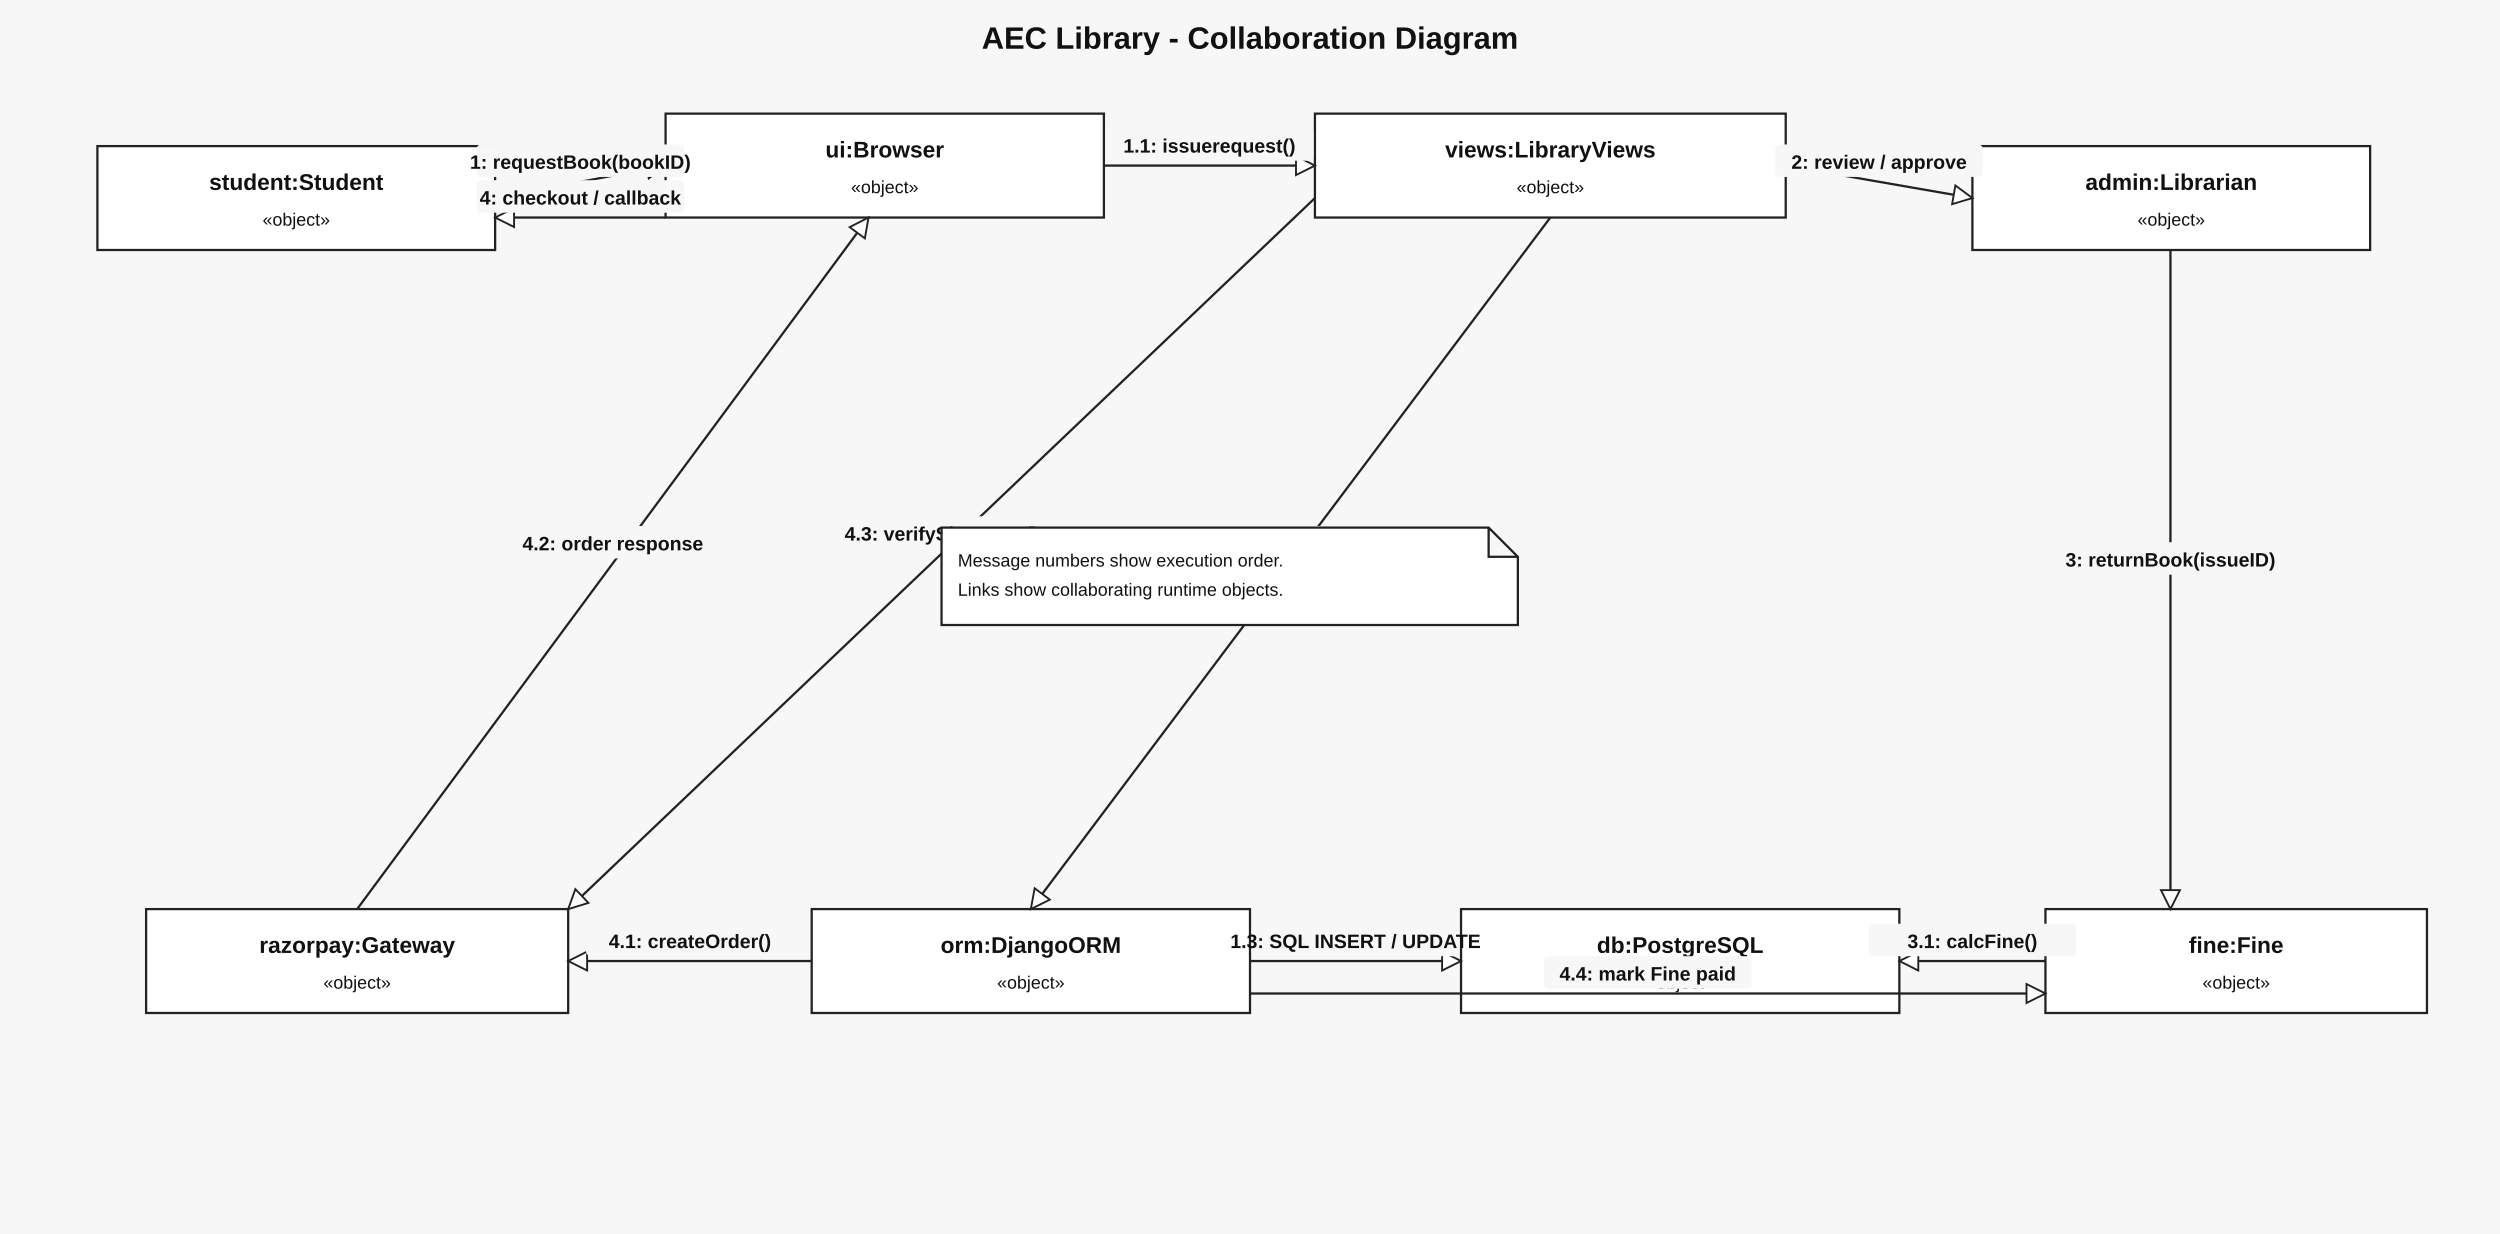
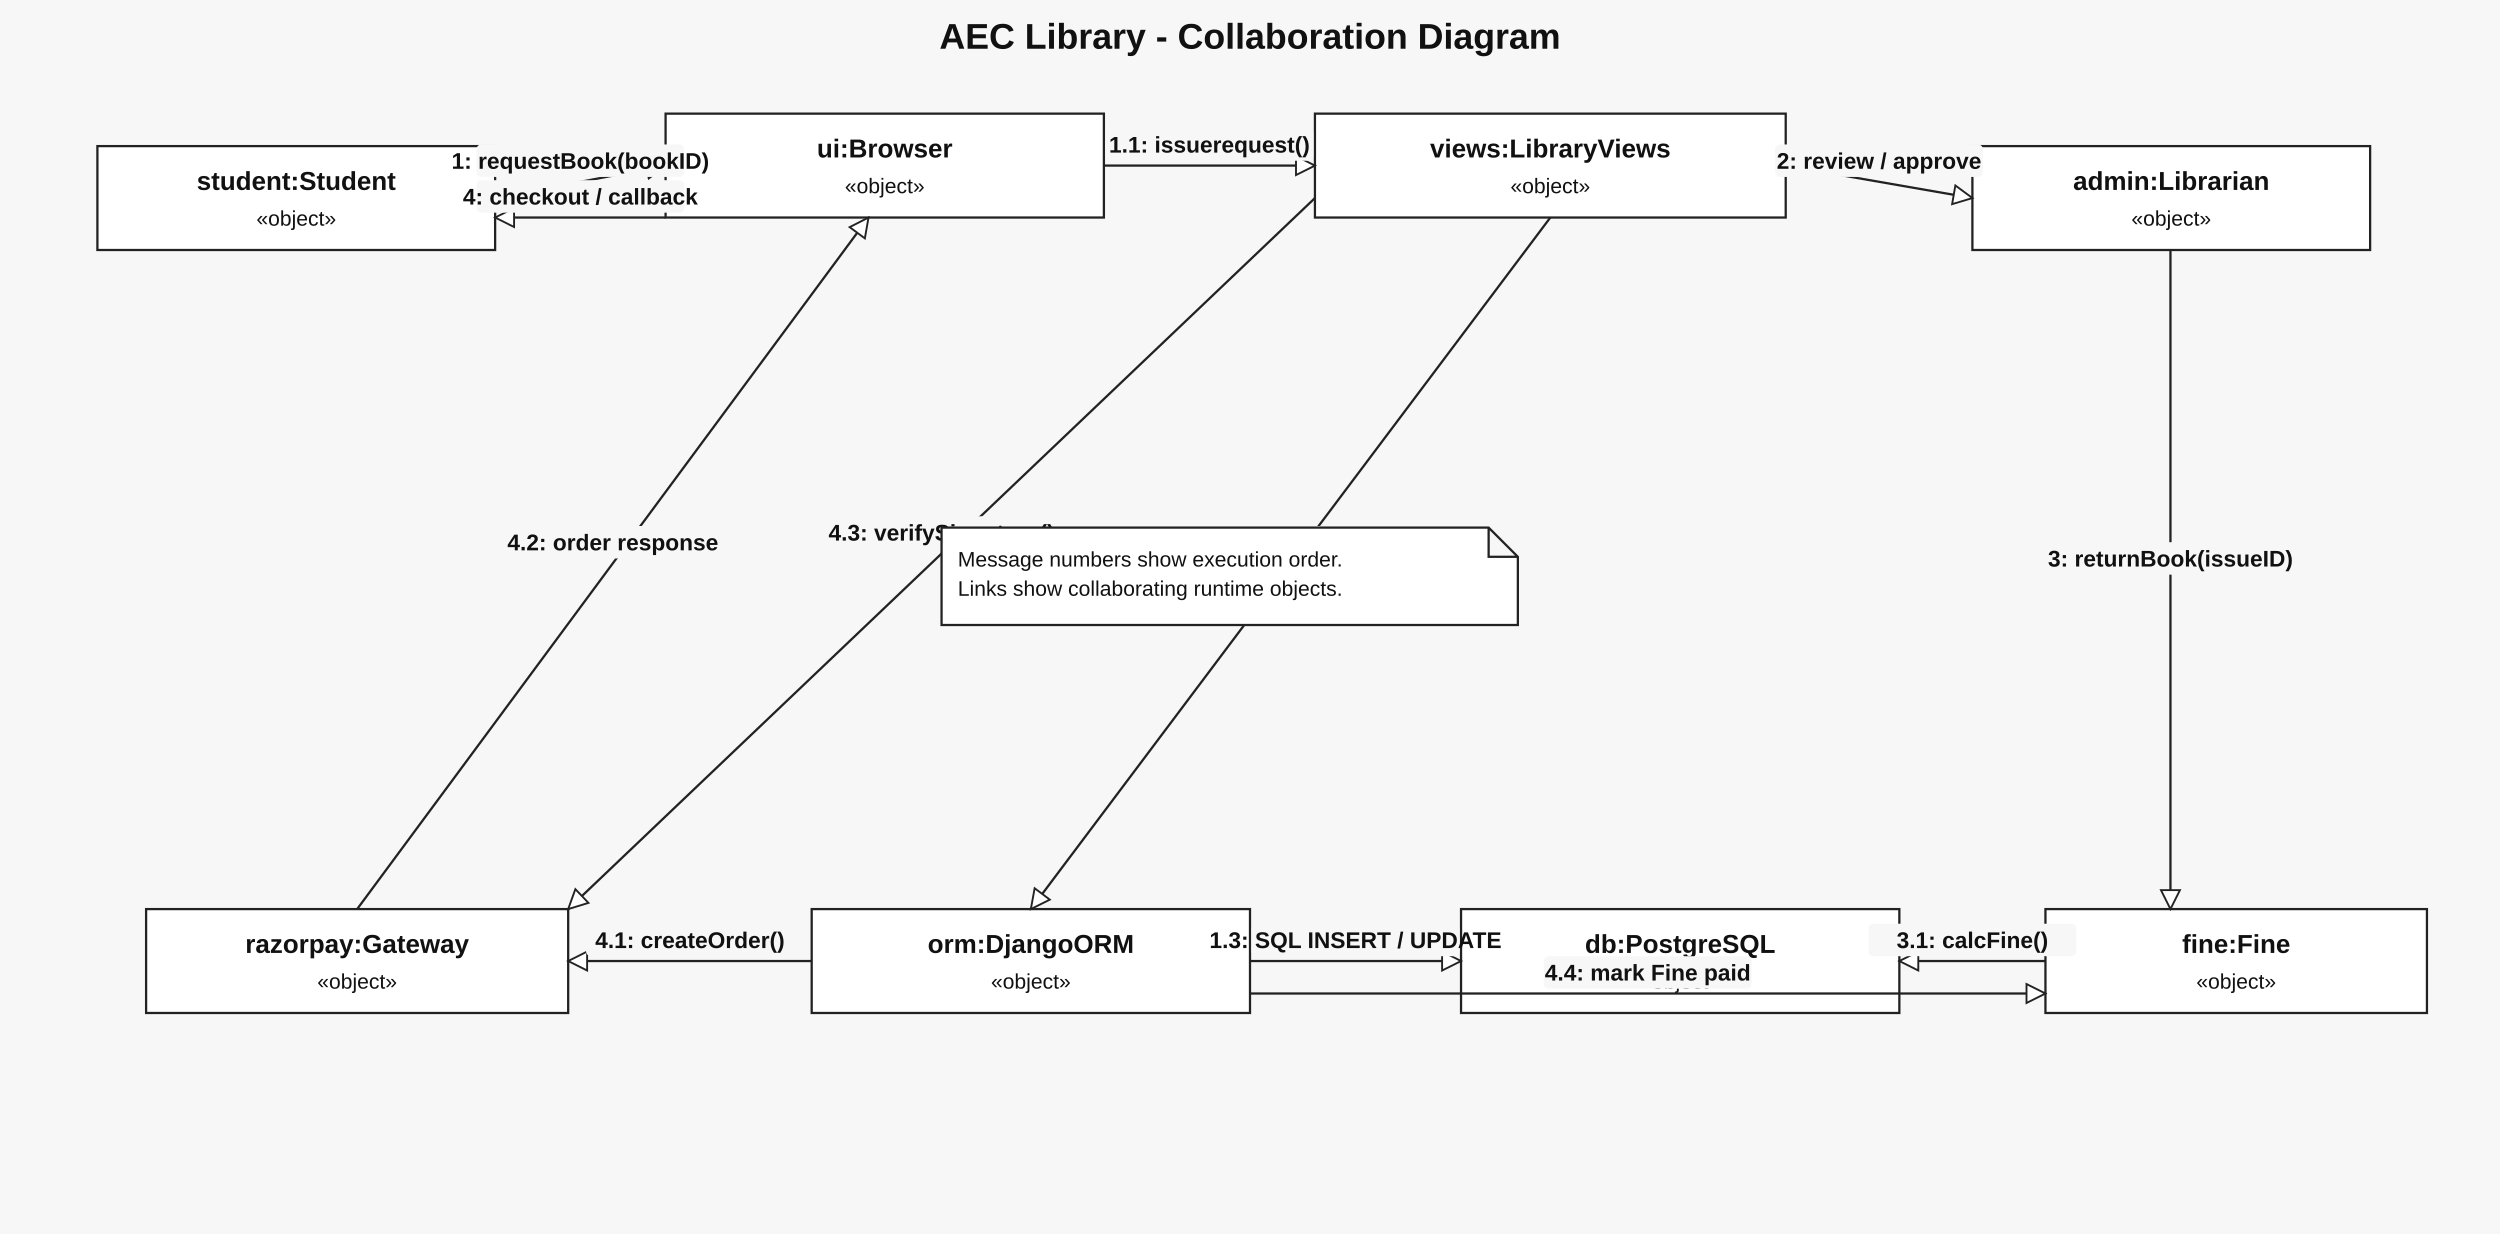
<svg xmlns="http://www.w3.org/2000/svg" width="1540" height="760" viewBox="0 0 1540 760" role="img" aria-label="AEC Library - Collaboration Diagram">
  <defs>
    <marker id="arrow" viewBox="0 0 10 10" refX="9" refY="5" markerWidth="7" markerHeight="7" orient="auto">
      <path d="M0,0 L10,5 L0,10 z" fill="#222" />
    </marker>
    <marker id="open" viewBox="0 0 12 12" refX="11" refY="6" markerWidth="10" markerHeight="10" orient="auto">
      <path d="M1,1 L11,6 L1,11 z" fill="#fff" stroke="#222" />
    </marker>
  </defs>
  <rect width="100%" height="100%" fill="#f7f7f7" />
  <g font-family="Arial,Helvetica,sans-serif" stroke="#222" stroke-width="1.4">
-     <text x="770.0" y="30" font-size="19" text-anchor="middle" font-weight="bold" fill="#111" stroke="none">AEC Library - Collaboration Diagram</text>
+     <text x="770.0" y="30" font-size="22" text-anchor="middle" font-weight="bold" fill="#111" stroke="none">AEC Library - Collaboration Diagram</text>
    <rect x="60" y="90" width="245" height="64" fill="#fff" />
-     <text x="182.5" y="117" font-size="14" text-anchor="middle" font-weight="bold" fill="#111" stroke="none">student:Student</text>
-     <text x="182.5" y="139" font-size="11" text-anchor="middle" font-weight="normal" fill="#111" stroke="none">«object»</text>
+     <text x="182.5" y="117" font-size="16" text-anchor="middle" font-weight="bold" fill="#111" stroke="none">student:Student</text>
+     <text x="182.5" y="139" font-size="13" text-anchor="middle" font-weight="normal" fill="#111" stroke="none">«object»</text>
    <rect x="410" y="70" width="270" height="64" fill="#fff" />
-     <text x="545.0" y="97" font-size="14" text-anchor="middle" font-weight="bold" fill="#111" stroke="none">ui:Browser</text>
-     <text x="545.0" y="119" font-size="11" text-anchor="middle" font-weight="normal" fill="#111" stroke="none">«object»</text>
+     <text x="545.0" y="97" font-size="16" text-anchor="middle" font-weight="bold" fill="#111" stroke="none">ui:Browser</text>
+     <text x="545.0" y="119" font-size="13" text-anchor="middle" font-weight="normal" fill="#111" stroke="none">«object»</text>
    <rect x="810" y="70" width="290" height="64" fill="#fff" />
-     <text x="955.0" y="97" font-size="14" text-anchor="middle" font-weight="bold" fill="#111" stroke="none">views:LibraryViews</text>
-     <text x="955.0" y="119" font-size="11" text-anchor="middle" font-weight="normal" fill="#111" stroke="none">«object»</text>
+     <text x="955.0" y="97" font-size="16" text-anchor="middle" font-weight="bold" fill="#111" stroke="none">views:LibraryViews</text>
+     <text x="955.0" y="119" font-size="13" text-anchor="middle" font-weight="normal" fill="#111" stroke="none">«object»</text>
    <rect x="1215" y="90" width="245" height="64" fill="#fff" />
-     <text x="1337.5" y="117" font-size="14" text-anchor="middle" font-weight="bold" fill="#111" stroke="none">admin:Librarian</text>
-     <text x="1337.5" y="139" font-size="11" text-anchor="middle" font-weight="normal" fill="#111" stroke="none">«object»</text>
+     <text x="1337.5" y="117" font-size="16" text-anchor="middle" font-weight="bold" fill="#111" stroke="none">admin:Librarian</text>
+     <text x="1337.5" y="139" font-size="13" text-anchor="middle" font-weight="normal" fill="#111" stroke="none">«object»</text>
    <rect x="90" y="560" width="260" height="64" fill="#fff" />
-     <text x="220.0" y="587" font-size="14" text-anchor="middle" font-weight="bold" fill="#111" stroke="none">razorpay:Gateway</text>
-     <text x="220.0" y="609" font-size="11" text-anchor="middle" font-weight="normal" fill="#111" stroke="none">«object»</text>
+     <text x="220.0" y="587" font-size="16" text-anchor="middle" font-weight="bold" fill="#111" stroke="none">razorpay:Gateway</text>
+     <text x="220.0" y="609" font-size="13" text-anchor="middle" font-weight="normal" fill="#111" stroke="none">«object»</text>
    <rect x="500" y="560" width="270" height="64" fill="#fff" />
-     <text x="635.0" y="587" font-size="14" text-anchor="middle" font-weight="bold" fill="#111" stroke="none">orm:DjangoORM</text>
-     <text x="635.0" y="609" font-size="11" text-anchor="middle" font-weight="normal" fill="#111" stroke="none">«object»</text>
+     <text x="635.0" y="587" font-size="16" text-anchor="middle" font-weight="bold" fill="#111" stroke="none">orm:DjangoORM</text>
+     <text x="635.0" y="609" font-size="13" text-anchor="middle" font-weight="normal" fill="#111" stroke="none">«object»</text>
    <rect x="900" y="560" width="270" height="64" fill="#fff" />
-     <text x="1035.0" y="587" font-size="14" text-anchor="middle" font-weight="bold" fill="#111" stroke="none">db:PostgreSQL</text>
-     <text x="1035.0" y="609" font-size="11" text-anchor="middle" font-weight="normal" fill="#111" stroke="none">«object»</text>
+     <text x="1035.0" y="587" font-size="16" text-anchor="middle" font-weight="bold" fill="#111" stroke="none">db:PostgreSQL</text>
+     <text x="1035.0" y="609" font-size="13" text-anchor="middle" font-weight="normal" fill="#111" stroke="none">«object»</text>
    <rect x="1260" y="560" width="235" height="64" fill="#fff" />
-     <text x="1377.5" y="587" font-size="14" text-anchor="middle" font-weight="bold" fill="#111" stroke="none">fine:Fine</text>
-     <text x="1377.5" y="609" font-size="11" text-anchor="middle" font-weight="normal" fill="#111" stroke="none">«object»</text>
+     <text x="1377.5" y="587" font-size="16" text-anchor="middle" font-weight="bold" fill="#111" stroke="none">fine:Fine</text>
+     <text x="1377.5" y="609" font-size="13" text-anchor="middle" font-weight="normal" fill="#111" stroke="none">«object»</text>
    <path d="M305,122 L410,102" fill="none" marker-end="url(#open)" />
    <rect x="293.5" y="89.0" width="128" height="20" rx="3" fill="#f7f7f7" stroke="none" />
-     <text x="357.5" y="104.0" font-size="12" text-anchor="middle" font-weight="bold" fill="#111" stroke="none">1: requestBook(bookID)</text>
+     <text x="357.5" y="104.0" font-size="14" text-anchor="middle" font-weight="bold" fill="#111" stroke="none">1: requestBook(bookID)</text>
    <path d="M680,102 L810,102" fill="none" marker-end="url(#open)" />
    <rect x="681.0" y="79.0" width="128" height="20" rx="3" fill="#f7f7f7" stroke="none" />
-     <text x="745.0" y="94.0" font-size="12" text-anchor="middle" font-weight="bold" fill="#111" stroke="none">1.1: issuerequest()</text>
+     <text x="745.0" y="94.0" font-size="14" text-anchor="middle" font-weight="bold" fill="#111" stroke="none">1.1: issuerequest()</text>
    <path d="M1100,102 L1215,122" fill="none" marker-end="url(#open)" />
    <rect x="1093.5" y="89.0" width="128" height="20" rx="3" fill="#f7f7f7" stroke="none" />
-     <text x="1157.5" y="104.0" font-size="12" text-anchor="middle" font-weight="bold" fill="#111" stroke="none">2: review / approve</text>
+     <text x="1157.5" y="104.0" font-size="14" text-anchor="middle" font-weight="bold" fill="#111" stroke="none">2: review / approve</text>
    <path d="M955,134 L635,560" fill="none" marker-end="url(#open)" />
    <rect x="731.0" y="324.0" width="128" height="20" rx="3" fill="#f7f7f7" stroke="none" />
-     <text x="795.0" y="339.0" font-size="12" text-anchor="middle" font-weight="bold" fill="#111" stroke="none">1.2 / 2.1: create or update Issue</text>
+     <text x="795.0" y="339.0" font-size="14" text-anchor="middle" font-weight="bold" fill="#111" stroke="none">1.2 / 2.1: create or update Issue</text>
    <path d="M770,592 L900,592" fill="none" marker-end="url(#open)" />
    <rect x="771.0" y="569.0" width="128" height="20" rx="3" fill="#f7f7f7" stroke="none" />
-     <text x="835.0" y="584.0" font-size="12" text-anchor="middle" font-weight="bold" fill="#111" stroke="none">1.3: SQL INSERT / UPDATE</text>
+     <text x="835.0" y="584.0" font-size="14" text-anchor="middle" font-weight="bold" fill="#111" stroke="none">1.3: SQL INSERT / UPDATE</text>
    <path d="M1337,154 L1337,560" fill="none" marker-end="url(#open)" />
    <rect x="1273.0" y="334.0" width="128" height="20" rx="3" fill="#f7f7f7" stroke="none" />
-     <text x="1337.0" y="349.0" font-size="12" text-anchor="middle" font-weight="bold" fill="#111" stroke="none">3: returnBook(issueID)</text>
+     <text x="1337.0" y="349.0" font-size="14" text-anchor="middle" font-weight="bold" fill="#111" stroke="none">3: returnBook(issueID)</text>
    <path d="M1260,592 L1170,592" fill="none" marker-end="url(#open)" />
    <rect x="1151.0" y="569.0" width="128" height="20" rx="3" fill="#f7f7f7" stroke="none" />
-     <text x="1215.0" y="584.0" font-size="12" text-anchor="middle" font-weight="bold" fill="#111" stroke="none">3.1: calcFine()</text>
+     <text x="1215.0" y="584.0" font-size="14" text-anchor="middle" font-weight="bold" fill="#111" stroke="none">3.1: calcFine()</text>
    <path d="M500,592 L350,592" fill="none" marker-end="url(#open)" />
    <rect x="361.0" y="569.0" width="128" height="20" rx="3" fill="#f7f7f7" stroke="none" />
-     <text x="425.0" y="584.0" font-size="12" text-anchor="middle" font-weight="bold" fill="#111" stroke="none">4.1: createOrder()</text>
+     <text x="425.0" y="584.0" font-size="14" text-anchor="middle" font-weight="bold" fill="#111" stroke="none">4.1: createOrder()</text>
    <path d="M220,560 L535,134" fill="none" marker-end="url(#open)" />
    <rect x="313.5" y="324.0" width="128" height="20" rx="3" fill="#f7f7f7" stroke="none" />
-     <text x="377.5" y="339.0" font-size="12" text-anchor="middle" font-weight="bold" fill="#111" stroke="none">4.2: order response</text>
+     <text x="377.5" y="339.0" font-size="14" text-anchor="middle" font-weight="bold" fill="#111" stroke="none">4.2: order response</text>
    <path d="M410,134 L305,134" fill="none" marker-end="url(#open)" />
    <rect x="293.5" y="111.0" width="128" height="20" rx="3" fill="#f7f7f7" stroke="none" />
-     <text x="357.5" y="126.0" font-size="12" text-anchor="middle" font-weight="bold" fill="#111" stroke="none">4: checkout / callback</text>
+     <text x="357.5" y="126.0" font-size="14" text-anchor="middle" font-weight="bold" fill="#111" stroke="none">4: checkout / callback</text>
    <path d="M810,122 L350,560" fill="none" marker-end="url(#open)" />
    <rect x="516.0" y="318.0" width="128" height="20" rx="3" fill="#f7f7f7" stroke="none" />
-     <text x="580.0" y="333.0" font-size="12" text-anchor="middle" font-weight="bold" fill="#111" stroke="none">4.3: verifySignature()</text>
+     <text x="580.0" y="333.0" font-size="14" text-anchor="middle" font-weight="bold" fill="#111" stroke="none">4.3: verifySignature()</text>
    <path d="M770,612 L1260,612" fill="none" marker-end="url(#open)" />
    <rect x="951.0" y="589.0" width="128" height="20" rx="3" fill="#f7f7f7" stroke="none" />
-     <text x="1015.0" y="604.0" font-size="12" text-anchor="middle" font-weight="bold" fill="#111" stroke="none">4.4: mark Fine paid</text>
+     <text x="1015.0" y="604.0" font-size="14" text-anchor="middle" font-weight="bold" fill="#111" stroke="none">4.4: mark Fine paid</text>
    <path d="M580,325 H917 L935,343 V385 H580 Z M917,325 V343 H935" fill="#fff" />
-     <text x="590" y="349" font-size="11" text-anchor="start" font-weight="normal" fill="#111" stroke="none">Message numbers show execution order.</text>
-     <text x="590" y="367" font-size="11" text-anchor="start" font-weight="normal" fill="#111" stroke="none">Links show collaborating runtime objects.</text>
+     <text x="590" y="349" font-size="13" text-anchor="start" font-weight="normal" fill="#111" stroke="none">Message numbers show execution order.</text>
+     <text x="590" y="367" font-size="13" text-anchor="start" font-weight="normal" fill="#111" stroke="none">Links show collaborating runtime objects.</text>
  </g>
</svg>
